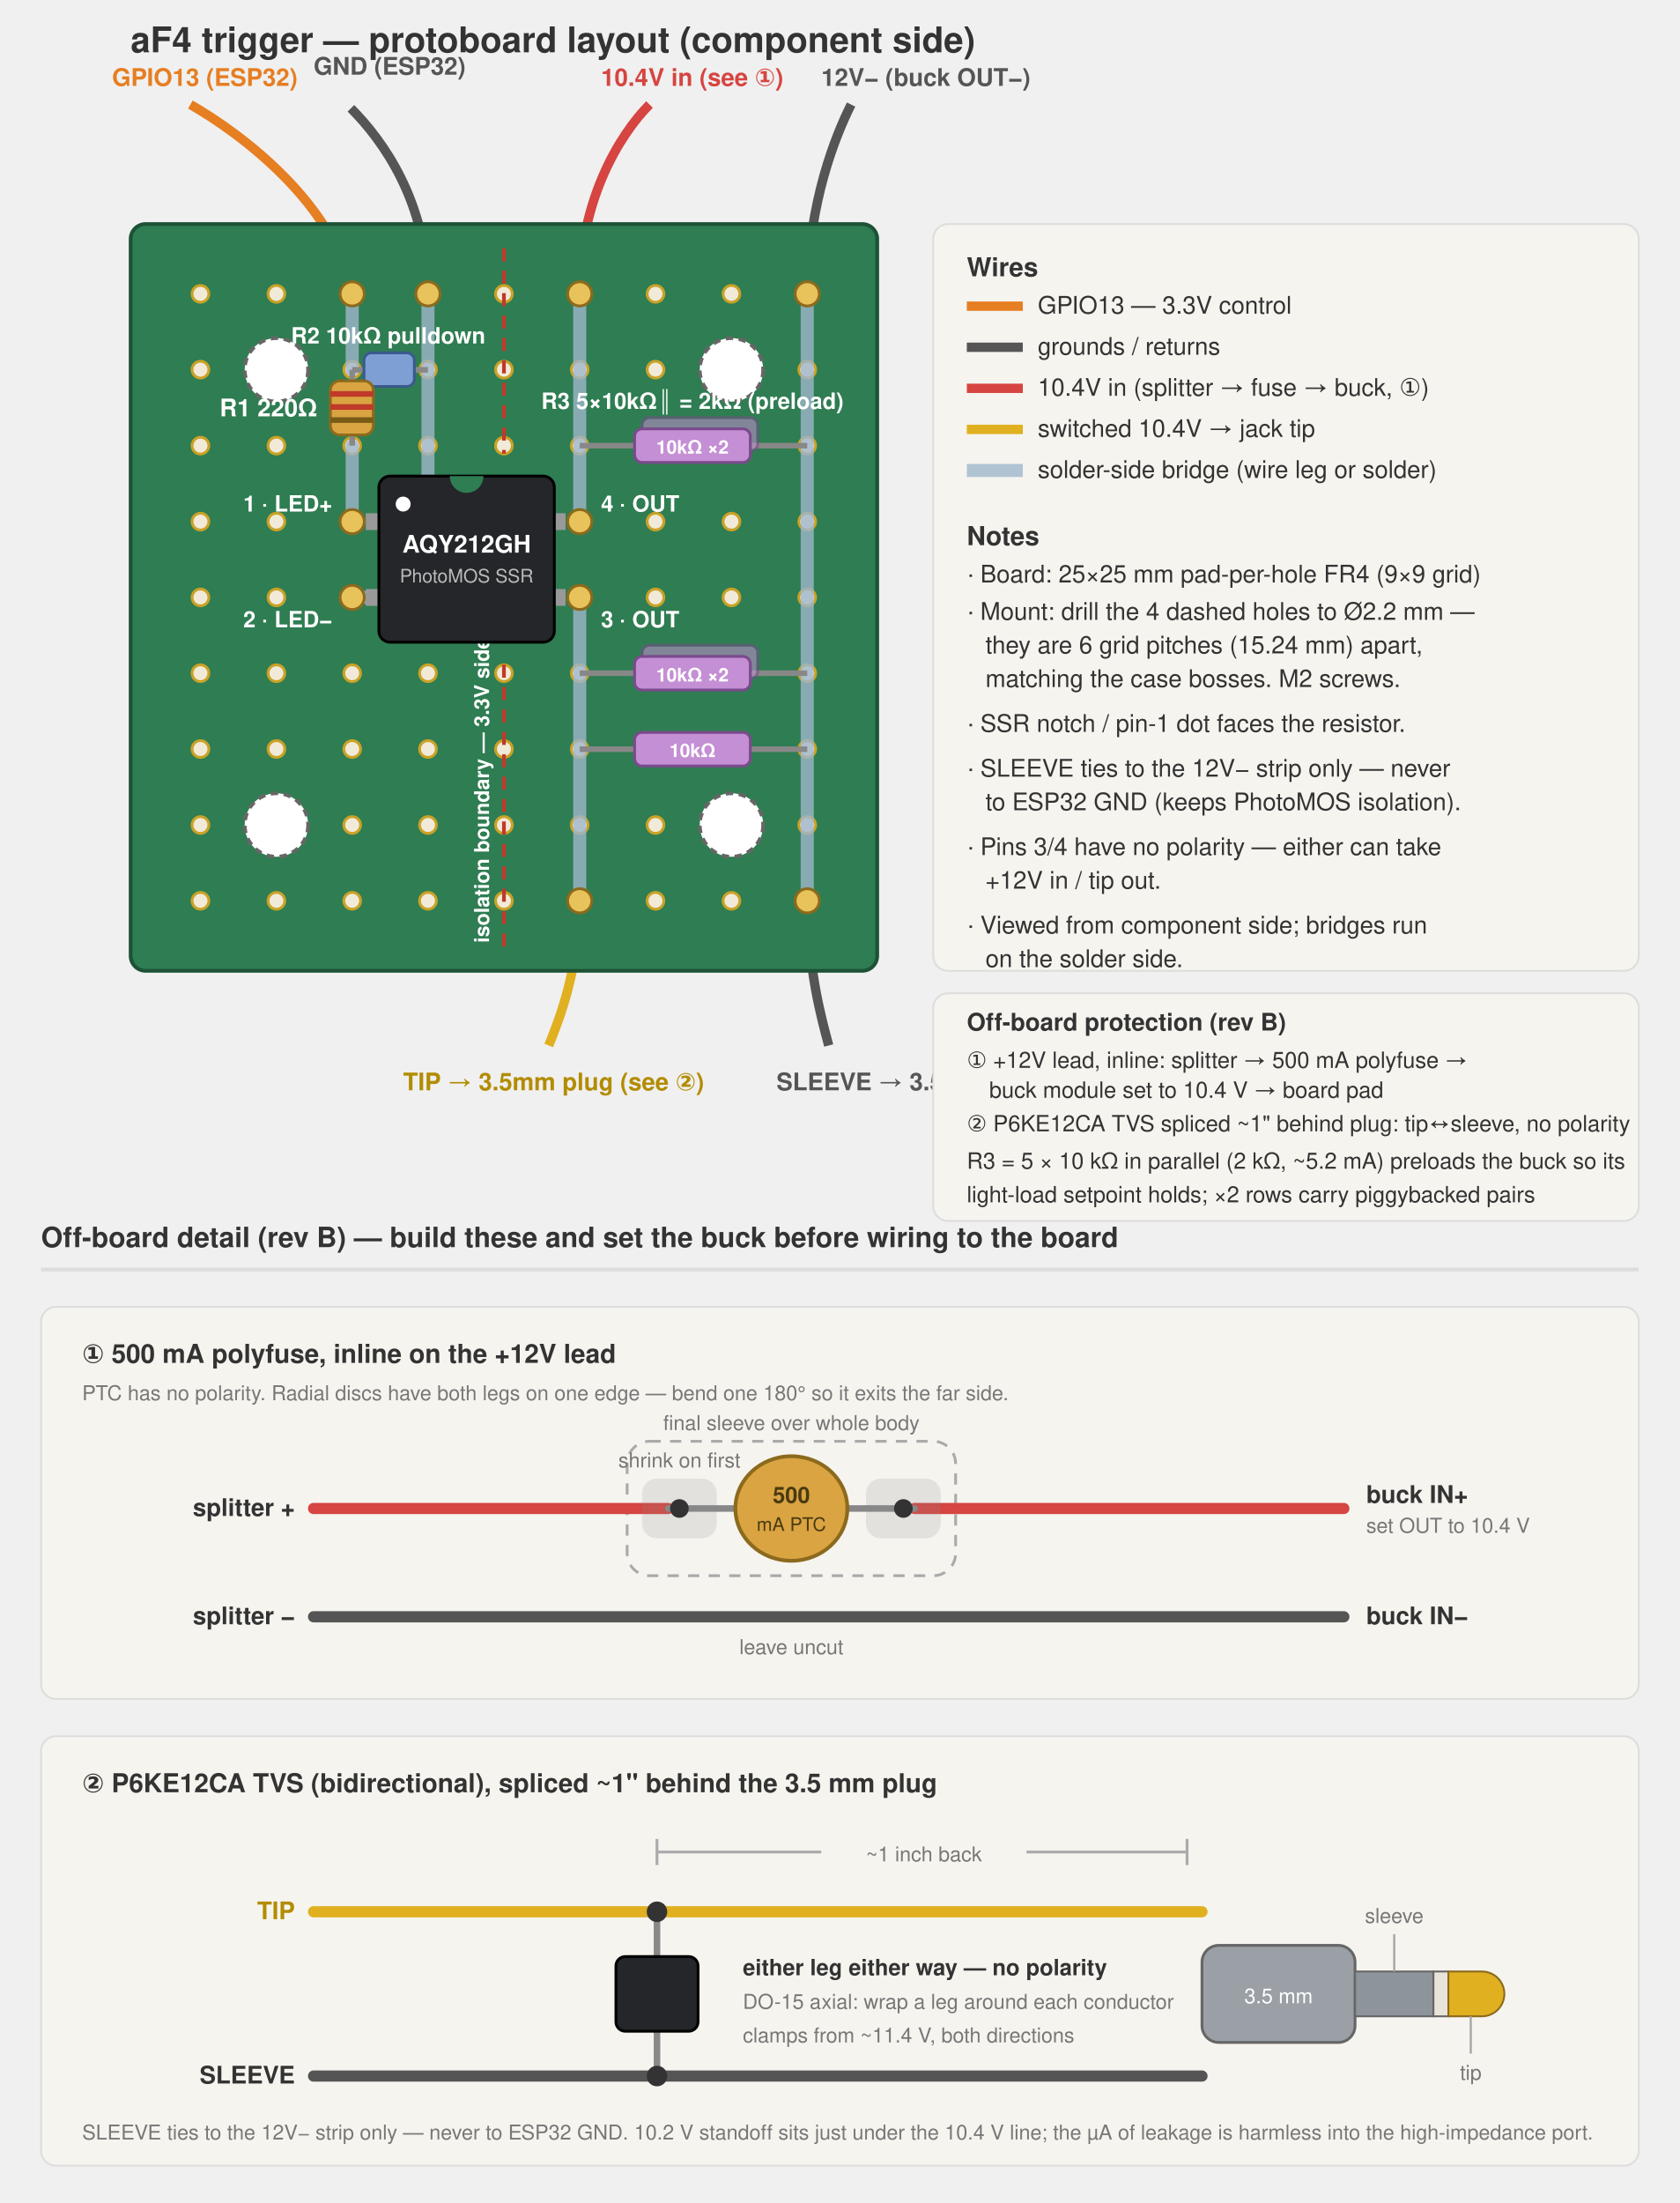
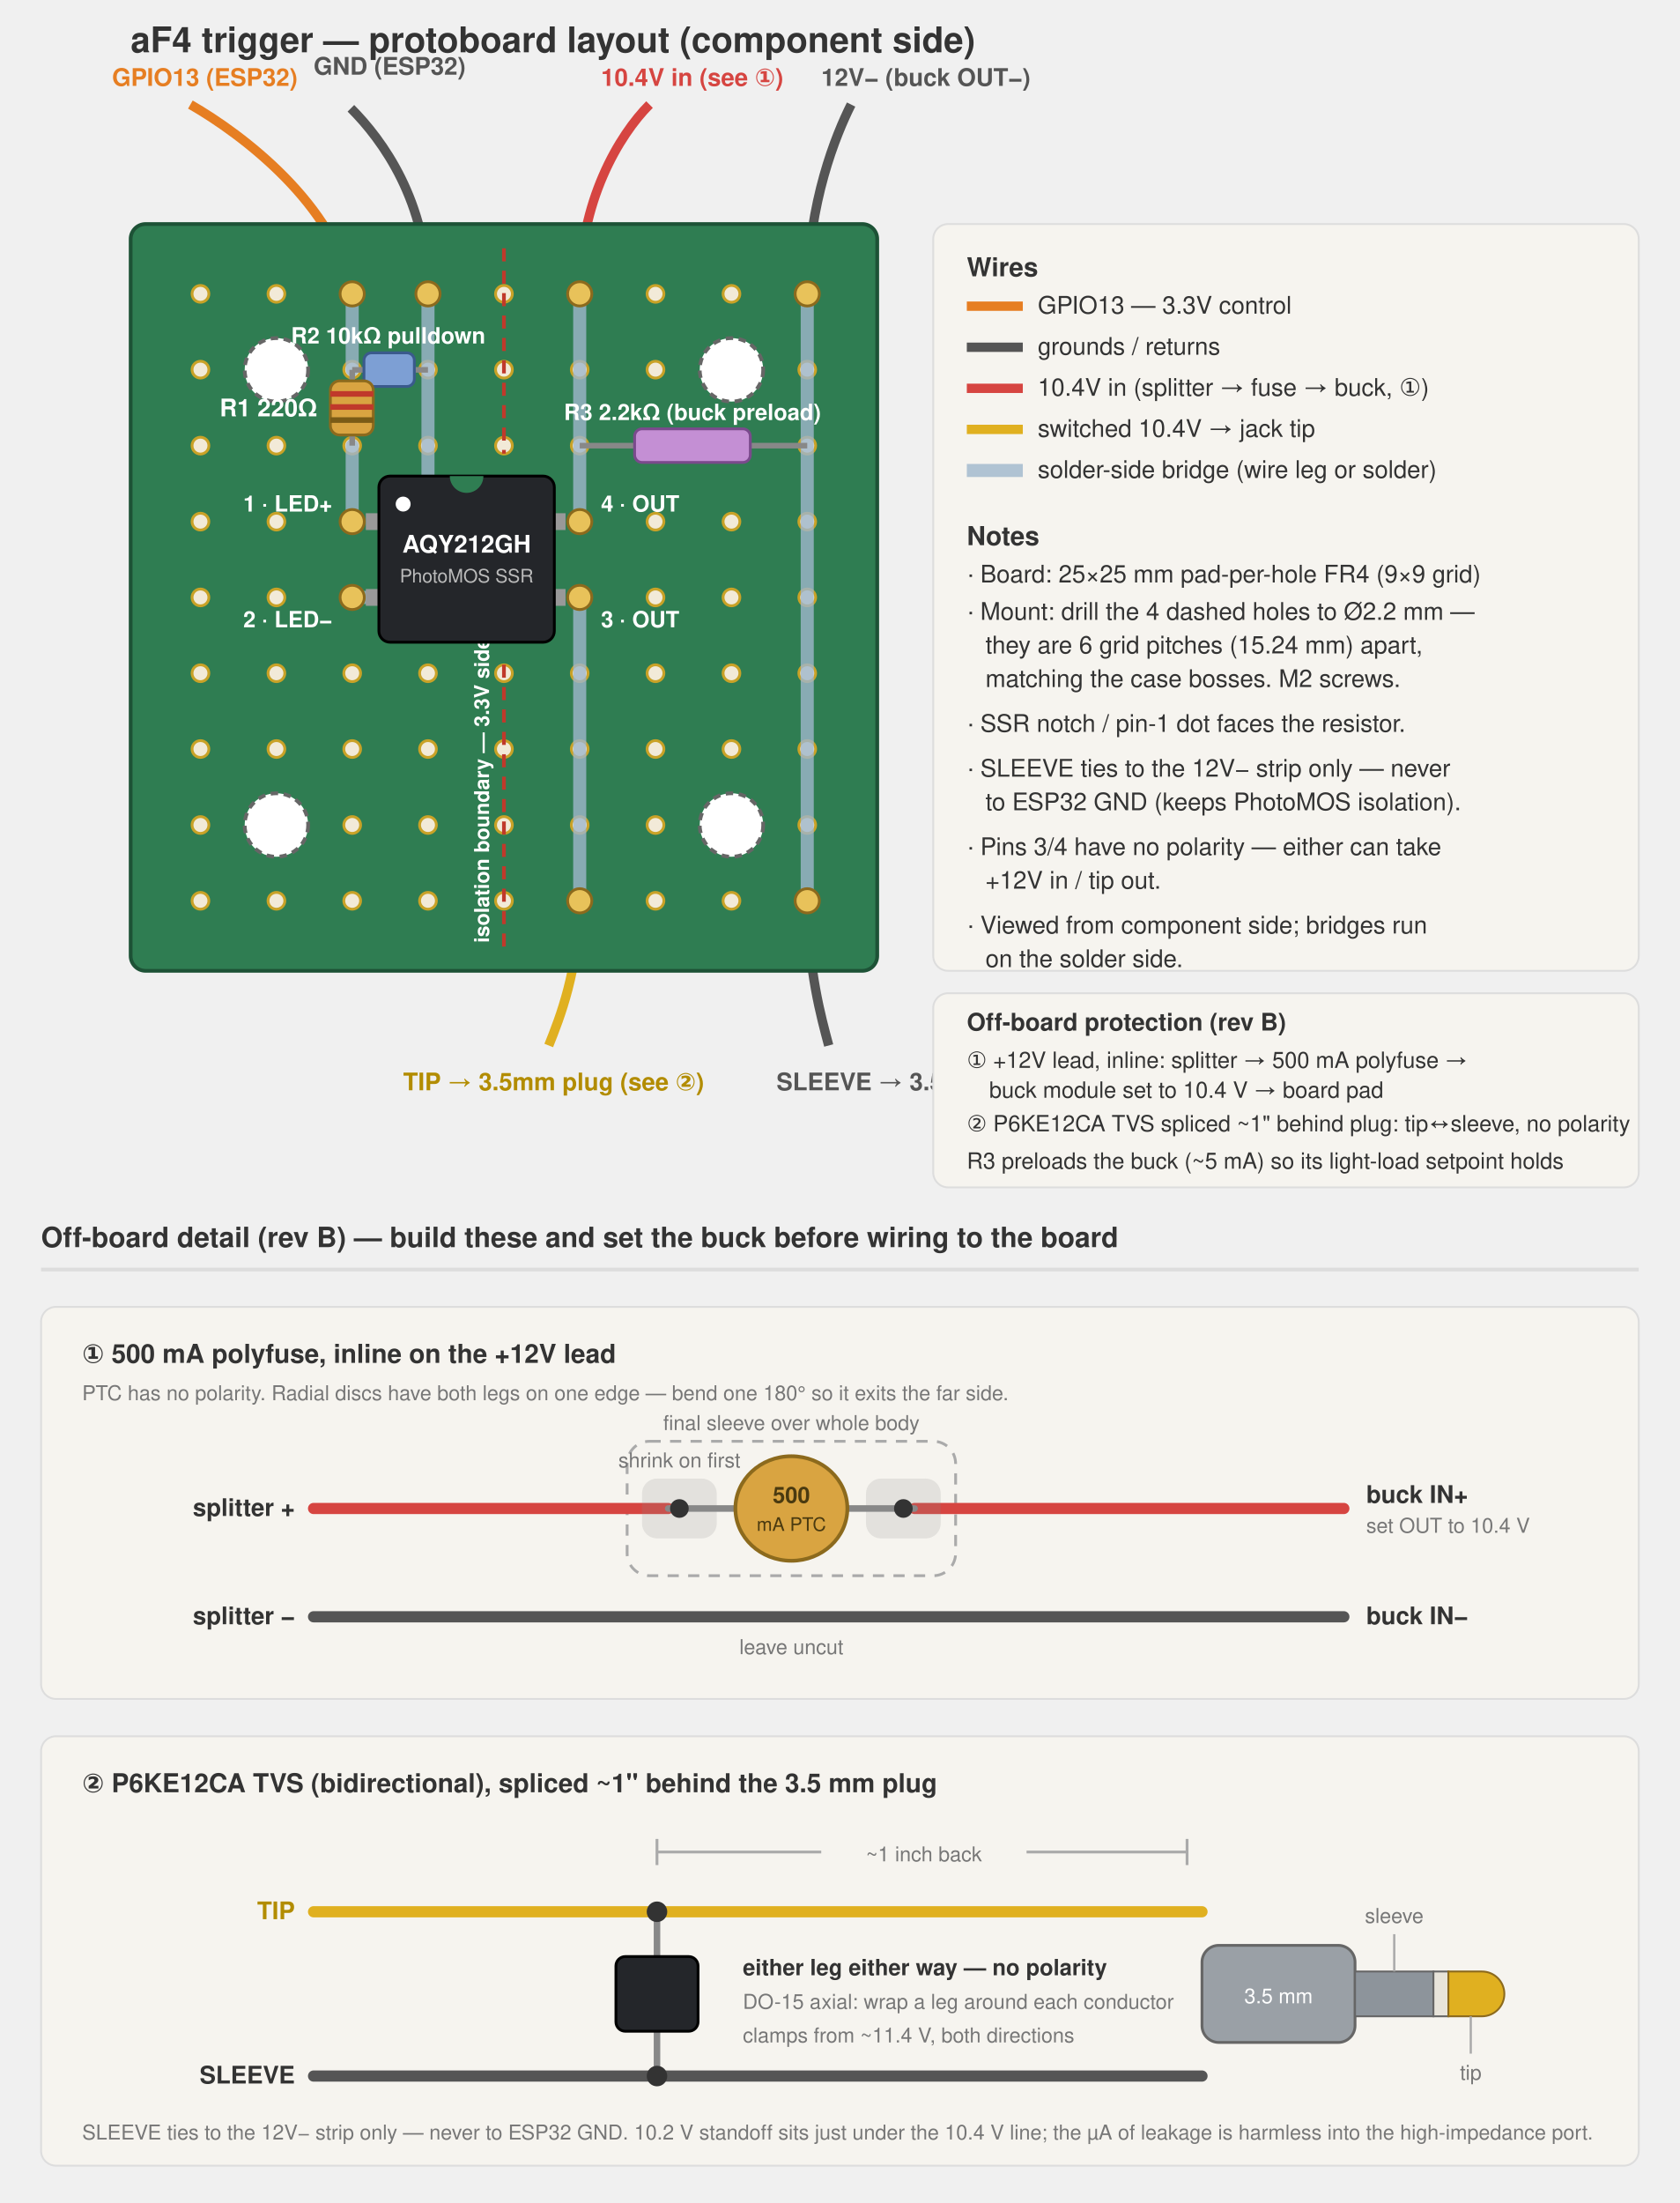
<svg xmlns="http://www.w3.org/2000/svg" viewBox="0 0 900 1180" font-family="Helvetica, Arial, sans-serif">
  <text x="70" y="28" font-size="19" font-weight="bold" fill="#333">aF4 trigger — protoboard layout (component side)</text>
  <path d="M188.7,157.4 C180,110 130,72 102,56" stroke="#e67e22" stroke-width="5" fill="none" />
  <path d="M229.3,157.4 C229,108 205,75 188,58" stroke="#555" stroke-width="5" fill="none" />
  <path d="M310.6,157.4 C310,108 332,72 348,56" stroke="#d64541" stroke-width="5" fill="none" />
  <path d="M432.5,157.4 C433,108 448,72 456,56" stroke="#555" stroke-width="5" fill="none" />
  <path d="M310.6,482.5 C310,520 300,545 294,560" stroke="#e0b020" stroke-width="5" fill="none" />
  <path d="M432.5,482.5 C433,520 440,545 444,560" stroke="#555" stroke-width="5" fill="none" />
  <text x="60" y="46" font-size="13" font-weight="bold" fill="#e67e22">GPIO13 (ESP32)</text>
  <text x="168" y="40" font-size="13" font-weight="bold" fill="#555">GND (ESP32)</text>
  <text x="322" y="46" font-size="13" font-weight="bold" fill="#d64541">10.4V in (see ①)</text>
  <text x="440" y="46" font-size="13" font-weight="bold" fill="#555">12V− (buck OUT−)</text>
  <text x="216" y="584" font-size="13" font-weight="bold" fill="#b28c00">TIP → 3.5mm plug (see ②)</text>
  <text x="416" y="584" font-size="13" font-weight="bold" fill="#555">SLEEVE → 3.5mm plug</text>
  <g font-size="12" fill="#333">
-     <rect x="500" y="532" width="378" height="122" rx="8" fill="#f6f4ef" stroke="#ddd" />
+     <rect x="500" y="532" width="378" height="104" rx="8" fill="#f6f4ef" stroke="#ddd" />
    <text x="518" y="552" font-weight="bold" font-size="13">Off-board protection (rev B)</text>
    <text x="518" y="572">① +12V lead, inline: splitter → 500 mA polyfuse →</text>
    <text x="530" y="588">buck module set to 10.4 V → board pad</text>
    <text x="518" y="606">② P6KE12CA TVS spliced ~1" behind plug: tip↔sleeve, no polarity</text>
-     <text x="518" y="626">R3 = 5 × 10 kΩ in parallel (2 kΩ, ~5.2 mA) preloads the buck so its</text>
-     <text x="518" y="644">light-load setpoint holds; ×2 rows carry piggybacked pairs</text>
+     <text x="518" y="626">R3 preloads the buck (~5 mA) so its light-load setpoint holds</text>
  </g>
  <rect x="70" y="120" width="400" height="400" rx="8" fill="#2f7d52" stroke="#1d5236" stroke-width="2" />
  <g fill="#f2ead8" stroke="#c9a227" stroke-width="1.5">
    <g id="row">
      <circle cx="107.4" cy="157.4" r="4.5" />
      <circle cx="148.1" cy="157.4" r="4.5" />
      <circle cx="188.7" cy="157.4" r="4.5" />
      <circle cx="229.3" cy="157.4" r="4.5" />
      <circle cx="270.0" cy="157.4" r="4.5" />
      <circle cx="310.6" cy="157.4" r="4.5" />
      <circle cx="351.2" cy="157.4" r="4.5" />
      <circle cx="391.9" cy="157.4" r="4.5" />
      <circle cx="432.5" cy="157.4" r="4.5" />
    </g>
    <use href="#row" y="40.6" />
    <use href="#row" y="81.3" />
    <use href="#row" y="122.0" />
    <use href="#row" y="162.6" />
    <use href="#row" y="203.2" />
    <use href="#row" y="243.8" />
    <use href="#row" y="284.5" />
    <use href="#row" y="325.1" />
  </g>
  <g fill="#ffffff" stroke="#666" stroke-width="2" stroke-dasharray="4 3">
    <circle cx="148.1" cy="198.1" r="17" />
    <circle cx="391.9" cy="198.1" r="17" />
    <circle cx="148.1" cy="441.9" r="17" />
    <circle cx="391.9" cy="441.9" r="17" />
  </g>
  <g stroke="#9fb7cc" stroke-width="7" stroke-linecap="round" opacity="0.8" fill="none">
    <line x1="188.7" y1="157.4" x2="188.7" y2="198.1" />
    <line x1="188.7" y1="238.7" x2="188.7" y2="279.4" />
    <polyline points="229.3,157.4 229.3,320 188.7,320" />
    <line x1="310.6" y1="157.4" x2="310.6" y2="279.4" />
    <line x1="310.6" y1="320" x2="310.6" y2="482.5" />
    <line x1="432.5" y1="157.4" x2="432.5" y2="482.5" />
  </g>
  <line x1="270" y1="133" x2="270" y2="243" stroke="#c0392b" stroke-width="2" stroke-dasharray="7 5" />
  <line x1="270" y1="356" x2="270" y2="508" stroke="#c0392b" stroke-width="2" stroke-dasharray="7 5" />
  <text x="262" y="505" font-size="11" font-weight="bold" fill="#ffffff" transform="rotate(-90 262 505)">isolation boundary — 3.3V side | 12V side</text>
  <line x1="188.7" y1="198.1" x2="195" y2="198.1" stroke="#888" stroke-width="3" />
  <line x1="222" y1="198.1" x2="229.3" y2="198.1" stroke="#888" stroke-width="3" />
  <rect x="195" y="189" width="27" height="18" rx="4" fill="#7d9fd4" stroke="#3a5a8c" stroke-width="1.5" />
  <text x="208" y="184" font-size="12" font-weight="bold" fill="#ffffff" text-anchor="middle">R2 10kΩ pulldown</text>
-   <g stroke="#888" stroke-width="3">
-     <line x1="310.6" y1="238.7" x2="340" y2="238.7" />
-     <line x1="402" y1="238.7" x2="432.5" y2="238.7" />
-     <line x1="310.6" y1="360.6" x2="340" y2="360.6" />
-     <line x1="402" y1="360.6" x2="432.5" y2="360.6" />
-     <line x1="310.6" y1="401.3" x2="340" y2="401.3" />
-     <line x1="402" y1="401.3" x2="432.5" y2="401.3" />
-   </g>
-   <rect x="344" y="223.7" width="62" height="18" rx="4" fill="#c48fd4" stroke="#7a4a8c" stroke-width="1.5" opacity="0.55" />
-   <rect x="344" y="345.6" width="62" height="18" rx="4" fill="#c48fd4" stroke="#7a4a8c" stroke-width="1.5" opacity="0.55" />
+   <line x1="310.6" y1="238.7" x2="340" y2="238.7" stroke="#888" stroke-width="3" />
+   <line x1="402" y1="238.7" x2="432.5" y2="238.7" stroke="#888" stroke-width="3" />
  <rect x="340" y="229.7" width="62" height="18" rx="4" fill="#c48fd4" stroke="#7a4a8c" stroke-width="1.5" />
-   <rect x="340" y="351.6" width="62" height="18" rx="4" fill="#c48fd4" stroke="#7a4a8c" stroke-width="1.5" />
-   <rect x="340" y="392.3" width="62" height="18" rx="4" fill="#c48fd4" stroke="#7a4a8c" stroke-width="1.5" />
-   <text x="371" y="243" font-size="10" font-weight="bold" fill="#ffffff" text-anchor="middle">10kΩ ×2</text>
-   <text x="371" y="365" font-size="10" font-weight="bold" fill="#ffffff" text-anchor="middle">10kΩ ×2</text>
-   <text x="371" y="405.5" font-size="10" font-weight="bold" fill="#ffffff" text-anchor="middle">10kΩ</text>
-   <text x="371" y="219" font-size="12" font-weight="bold" fill="#ffffff" text-anchor="middle">R3 5×10kΩ∥ = 2kΩ (preload)</text>
+   <text x="371" y="225" font-size="12" font-weight="bold" fill="#ffffff" text-anchor="middle">R3 2.2kΩ (buck preload)</text>
  <line x1="188.7" y1="198.1" x2="188.7" y2="204" stroke="#888" stroke-width="3" />
  <line x1="188.7" y1="233" x2="188.7" y2="238.7" stroke="#888" stroke-width="3" />
  <rect x="177" y="204" width="23" height="29" rx="5" fill="#d9a441" stroke="#8c6a1d" stroke-width="1.5" />
  <line x1="177" y1="211" x2="200" y2="211" stroke="#c0392b" stroke-width="3" />
  <line x1="177" y1="218" x2="200" y2="218" stroke="#c0392b" stroke-width="3" />
  <line x1="177" y1="225" x2="200" y2="225" stroke="#7a5b16" stroke-width="3" />
  <text x="170" y="223" font-size="13" font-weight="bold" fill="#ffffff" text-anchor="end">R1 220Ω</text>
  <g fill="#e8c25a" stroke="#8c6a1d" stroke-width="1.5">
    <circle cx="188.7" cy="279.4" r="6.5" />
    <circle cx="188.7" cy="320" r="6.5" />
    <circle cx="310.6" cy="279.4" r="6.5" />
    <circle cx="310.6" cy="320" r="6.5" />
  </g>
  <g stroke="#999" stroke-width="9">
    <line x1="196" y1="279.4" x2="204" y2="279.4" />
    <line x1="196" y1="320" x2="204" y2="320" />
    <line x1="295" y1="279.4" x2="303" y2="279.4" />
    <line x1="295" y1="320" x2="303" y2="320" />
  </g>
  <rect x="203" y="255" width="94" height="89" rx="6" fill="#24262a" stroke="#000" stroke-width="1.5" />
  <path d="M241,255 a9,9 0 0 0 18,0 z" fill="#2f7d52" />
  <circle cx="216" cy="270" r="4" fill="#fff" />
  <text x="250" y="296" font-size="13" font-weight="bold" fill="#fff" text-anchor="middle">AQY212GH</text>
  <text x="250" y="312" font-size="10" fill="#bbb" text-anchor="middle">PhotoMOS SSR</text>
  <text x="178" y="274" font-size="12" font-weight="bold" fill="#fff" text-anchor="end">1 · LED+</text>
  <text x="178" y="336" font-size="12" font-weight="bold" fill="#fff" text-anchor="end">2 · LED−</text>
  <text x="322" y="274" font-size="12" font-weight="bold" fill="#fff">4 · OUT</text>
  <text x="322" y="336" font-size="12" font-weight="bold" fill="#fff">3 · OUT</text>
  <g fill="#e8c25a" stroke="#8c6a1d" stroke-width="1.5">
    <circle cx="188.7" cy="157.4" r="6.5" />
    <circle cx="229.3" cy="157.4" r="6.5" />
    <circle cx="310.6" cy="157.4" r="6.5" />
    <circle cx="432.5" cy="157.4" r="6.5" />
    <circle cx="310.6" cy="482.5" r="6.5" />
    <circle cx="432.5" cy="482.5" r="6.5" />
  </g>
  <g font-size="13" fill="#333">
    <rect x="500" y="120" width="378" height="400" rx="8" fill="#f6f4ef" stroke="#ddd" />
    <text x="518" y="148" font-weight="bold" font-size="14">Wires</text>
    <line x1="518" y1="164" x2="548" y2="164" stroke="#e67e22" stroke-width="5" />
    <text x="556" y="168">GPIO13 — 3.3V control</text>
    <line x1="518" y1="186" x2="548" y2="186" stroke="#555" stroke-width="5" />
    <text x="556" y="190">grounds / returns</text>
    <line x1="518" y1="208" x2="548" y2="208" stroke="#d64541" stroke-width="5" />
    <text x="556" y="212">10.4V in (splitter → fuse → buck, ①)</text>
    <line x1="518" y1="230" x2="548" y2="230" stroke="#e0b020" stroke-width="5" />
    <text x="556" y="234">switched 10.4V → jack tip</text>
    <line x1="518" y1="252" x2="548" y2="252" stroke="#9fb7cc" stroke-width="7" opacity="0.8" />
    <text x="556" y="256">solder-side bridge (wire leg or solder)</text>
    <text x="518" y="292" font-weight="bold" font-size="14">Notes</text>
    <text x="518" y="312">· Board: 25×25 mm pad-per-hole FR4 (9×9 grid)</text>
    <text x="518" y="332">· Mount: drill the 4 dashed holes to Ø2.2 mm —</text>
    <text x="528" y="350">they are 6 grid pitches (15.24 mm) apart,</text>
    <text x="528" y="368">matching the case bosses. M2 screws.</text>
    <text x="518" y="392">· SSR notch / pin-1 dot faces the resistor.</text>
    <text x="518" y="416">· SLEEVE ties to the 12V− strip only — never</text>
    <text x="528" y="434">to ESP32 GND (keeps PhotoMOS isolation).</text>
    <text x="518" y="458">· Pins 3/4 have no polarity — either can take</text>
    <text x="528" y="476">+12V in / tip out.</text>
    <text x="518" y="500">· Viewed from component side; bridges run</text>
    <text x="528" y="518">on the solder side.</text>
  </g>
  <line x1="22" y1="680" x2="878" y2="680" stroke="#ddd" stroke-width="2" />
  <text x="22" y="668" font-size="15" font-weight="bold" fill="#333">Off-board detail (rev B) — build these and set the buck before wiring to the board</text>
  <rect x="22" y="700" width="856" height="210" rx="8" fill="#f6f4ef" stroke="#ddd" />
  <text x="44" y="730" font-size="14" font-weight="bold" fill="#333">① 500 mA polyfuse, inline on the +12V lead</text>
  <rect x="336" y="772" width="176" height="72" rx="12" fill="none" stroke="#aaa" stroke-width="1.5" stroke-dasharray="6 5" />
  <text x="424" y="766" font-size="11" fill="#777" text-anchor="middle">final sleeve over whole body</text>
  <line x1="168" y1="808" x2="358" y2="808" stroke="#d64541" stroke-width="6" stroke-linecap="round" />
  <line x1="490" y1="808" x2="720" y2="808" stroke="#d64541" stroke-width="6" stroke-linecap="round" />
  <line x1="358" y1="808" x2="396" y2="808" stroke="#888" stroke-width="3.5" stroke-linecap="round" />
  <line x1="452" y1="808" x2="490" y2="808" stroke="#888" stroke-width="3.5" stroke-linecap="round" />
  <rect x="344" y="792" width="40" height="32" rx="8" fill="#888" opacity="0.18" />
  <rect x="464" y="792" width="40" height="32" rx="8" fill="#888" opacity="0.18" />
  <text x="364" y="786" font-size="11" fill="#777" text-anchor="middle">shrink on first</text>
  <circle cx="364" cy="808" r="5" fill="#333" />
  <circle cx="484" cy="808" r="5" fill="#333" />
  <ellipse cx="424" cy="808" rx="30" ry="28" fill="#d9a441" stroke="#8c6a1d" stroke-width="2" />
  <text x="424" y="805" font-size="12" font-weight="bold" fill="#4a3a10" text-anchor="middle">500</text>
  <text x="424" y="820" font-size="10" fill="#4a3a10" text-anchor="middle">mA PTC</text>
  <line x1="168" y1="866" x2="720" y2="866" stroke="#555" stroke-width="6" stroke-linecap="round" />
  <text x="424" y="886" font-size="11" fill="#777" text-anchor="middle">leave uncut</text>
  <text x="158" y="812" font-size="13" font-weight="bold" fill="#333" text-anchor="end">splitter +</text>
  <text x="158" y="870" font-size="13" font-weight="bold" fill="#333" text-anchor="end">splitter −</text>
  <text x="732" y="805" font-size="13" font-weight="bold" fill="#333">buck IN+</text>
  <text x="732" y="821" font-size="11" fill="#777">set OUT to 10.4 V</text>
  <text x="732" y="870" font-size="13" font-weight="bold" fill="#333">buck IN−</text>
  <text x="44" y="750" font-size="11" fill="#777">PTC has no polarity. Radial discs have both legs on one edge — bend one 180° so it exits the far side.</text>
  <rect x="22" y="930" width="856" height="230" rx="8" fill="#f6f4ef" stroke="#ddd" />
  <text x="44" y="960" font-size="14" font-weight="bold" fill="#333">② P6KE12CA TVS (bidirectional), spliced ~1" behind the 3.5 mm plug</text>
  <line x1="352" y1="992" x2="636" y2="992" stroke="#aaa" stroke-width="1.5" />
  <line x1="352" y1="985" x2="352" y2="999" stroke="#aaa" stroke-width="1.5" />
  <line x1="636" y1="985" x2="636" y2="999" stroke="#aaa" stroke-width="1.5" />
  <rect x="440" y="982" width="110" height="20" fill="#f6f4ef" />
  <text x="495" y="997" font-size="11" fill="#777" text-anchor="middle">~1 inch back</text>
  <line x1="168" y1="1024" x2="644" y2="1024" stroke="#e0b020" stroke-width="6" stroke-linecap="round" />
  <line x1="168" y1="1112" x2="644" y2="1112" stroke="#555" stroke-width="6" stroke-linecap="round" />
  <text x="158" y="1028" font-size="13" font-weight="bold" fill="#b28c00" text-anchor="end">TIP</text>
  <text x="158" y="1116" font-size="13" font-weight="bold" fill="#333" text-anchor="end">SLEEVE</text>
  <line x1="352" y1="1024" x2="352" y2="1048" stroke="#888" stroke-width="3.5" stroke-linecap="round" />
  <line x1="352" y1="1088" x2="352" y2="1112" stroke="#888" stroke-width="3.5" stroke-linecap="round" />
  <circle cx="352" cy="1024" r="5.5" fill="#333" />
  <circle cx="352" cy="1112" r="5.5" fill="#333" />
  <rect x="330" y="1048" width="44" height="40" rx="5" fill="#24262a" stroke="#000" stroke-width="1.5" />
  <text x="398" y="1058" font-size="12" font-weight="bold" fill="#333">either leg either way — no polarity</text>
  <text x="398" y="1076" font-size="11" fill="#777">DO-15 axial: wrap a leg around each conductor</text>
  <text x="398" y="1094" font-size="11" fill="#777">clamps from ~11.4 V, both directions</text>
  <rect x="644" y="1042" width="82" height="52" rx="9" fill="#9aa0a6" stroke="#666" stroke-width="1.5" />
  <text x="685" y="1073" font-size="11" fill="#fff" text-anchor="middle">3.5 mm</text>
  <rect x="726" y="1056" width="42" height="24" fill="#8d949b" stroke="#666" stroke-width="1" />
  <rect x="768" y="1056" width="8" height="24" fill="#e8e4da" stroke="#666" stroke-width="1" />
  <path d="M776,1056 h18 a12,12 0 0 1 0,24 h-18 z" fill="#e0b020" stroke="#8c6a1d" stroke-width="1" />
  <line x1="747" y1="1056" x2="747" y2="1036" stroke="#aaa" stroke-width="1.2" />
  <text x="747" y="1030" font-size="11" fill="#777" text-anchor="middle">sleeve</text>
  <line x1="788" y1="1080" x2="788" y2="1100" stroke="#aaa" stroke-width="1.2" />
  <text x="788" y="1114" font-size="11" fill="#777" text-anchor="middle">tip</text>
  <text x="44" y="1146" font-size="11" fill="#777">SLEEVE ties to the 12V− strip only — never to ESP32 GND. 10.2 V standoff sits just under the 10.4 V line; the µA of leakage is harmless into the high-impedance port.</text>
</svg>
